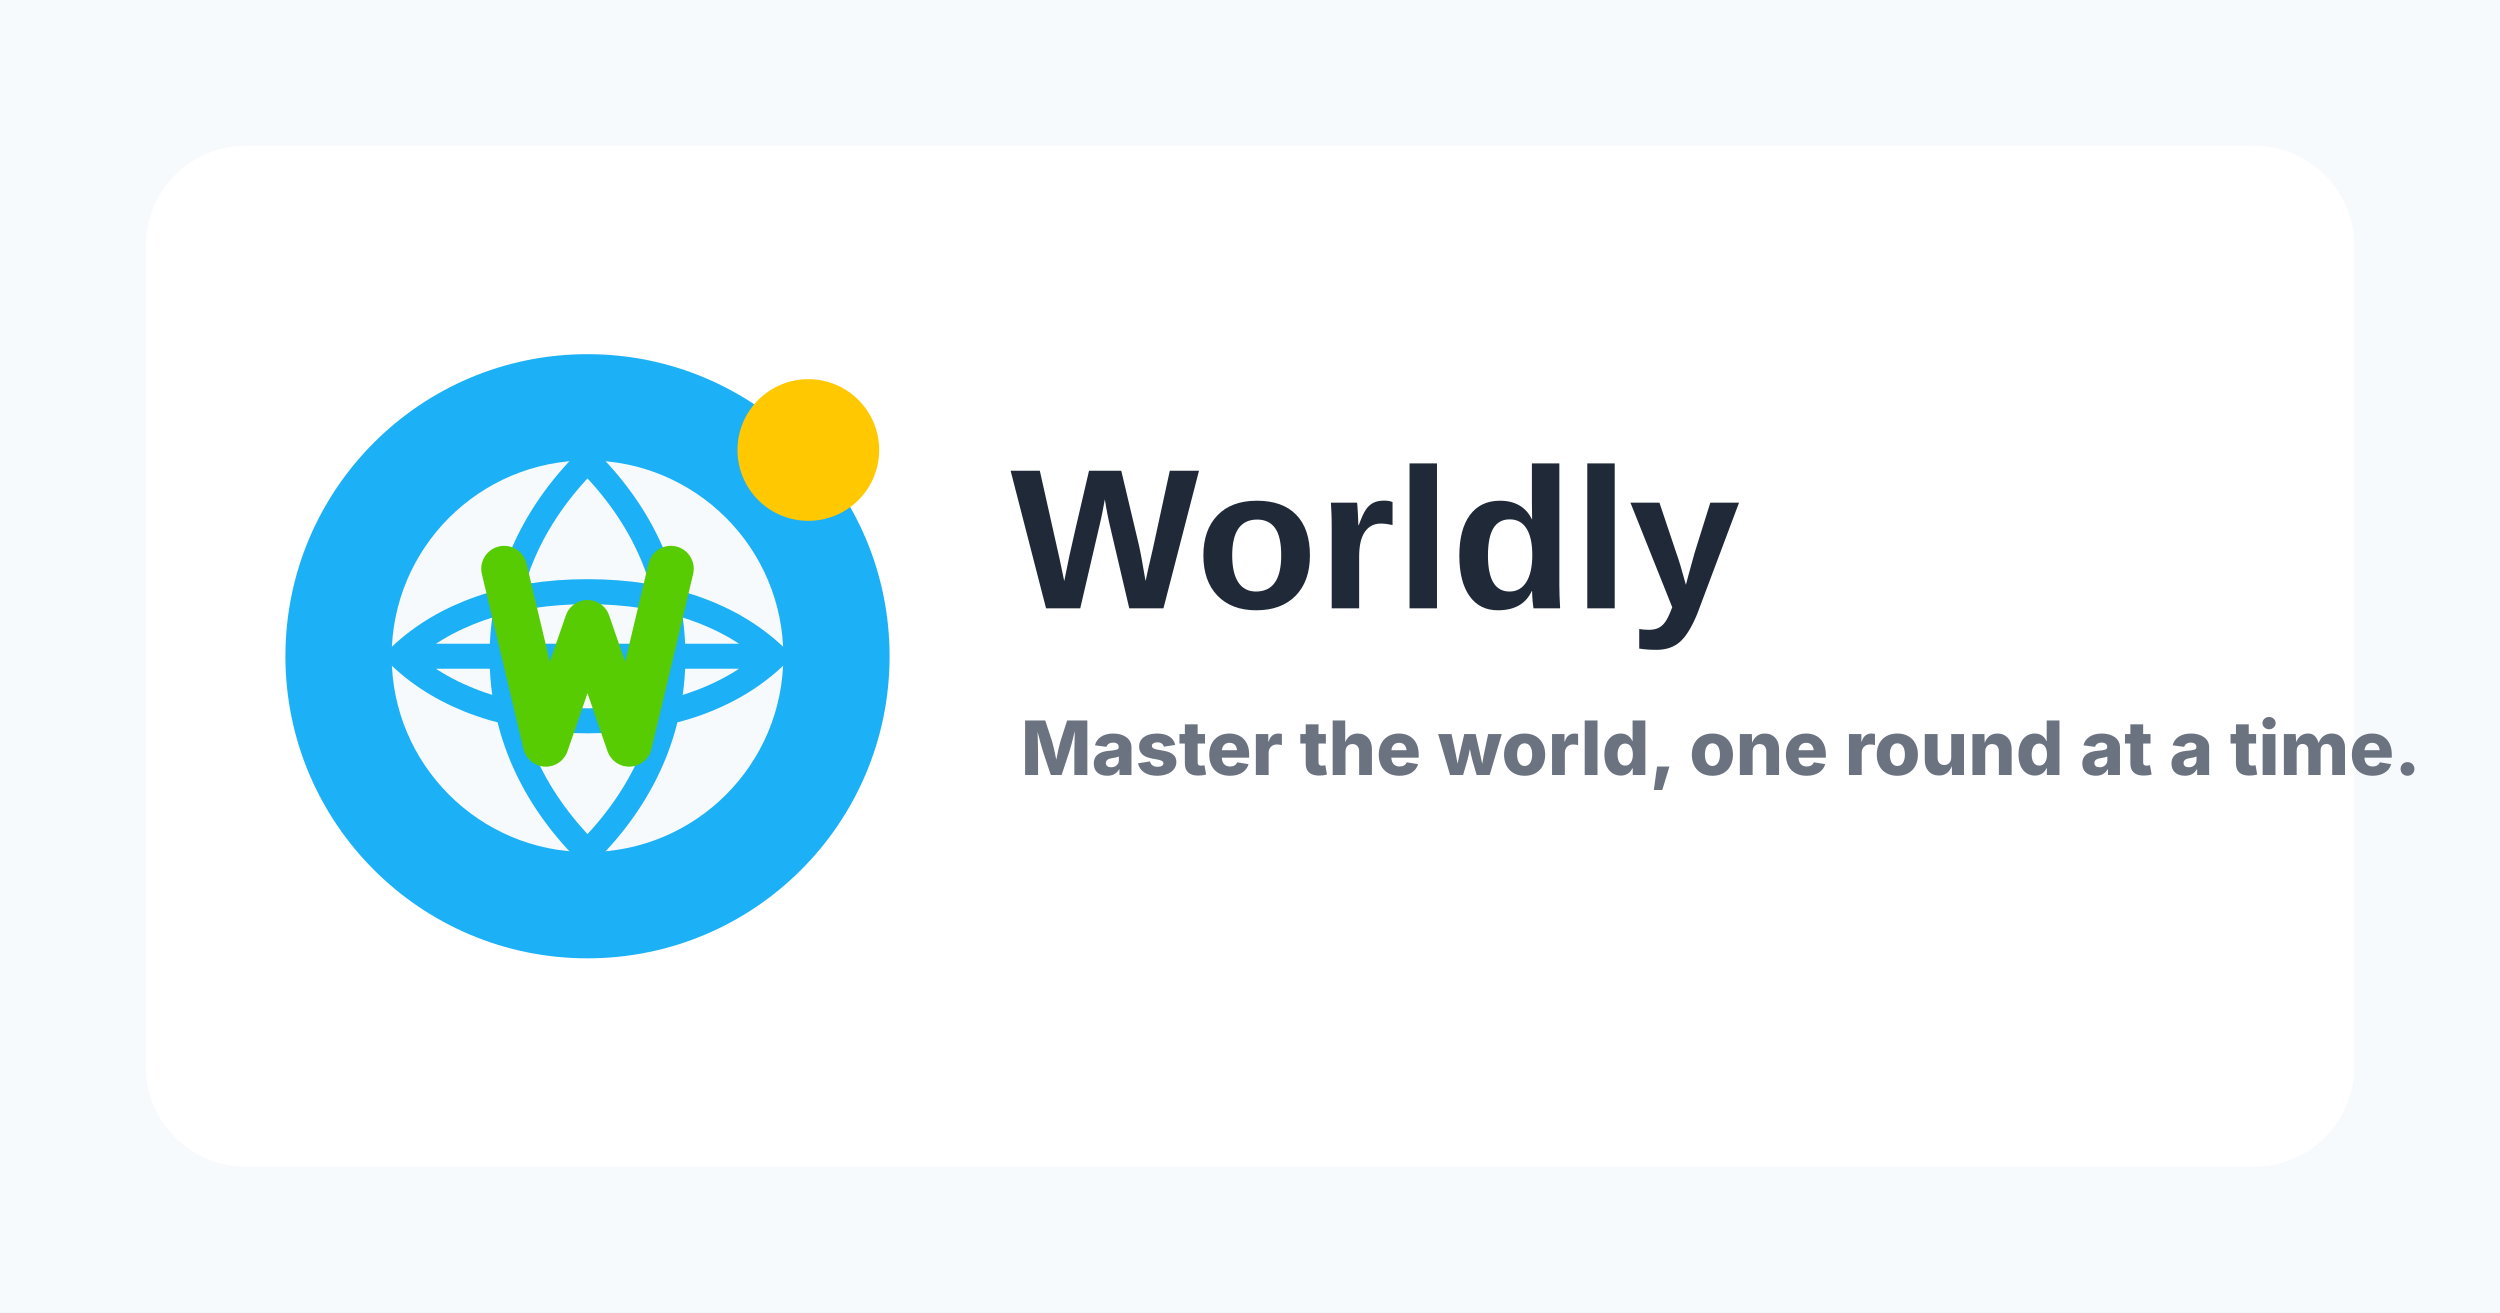
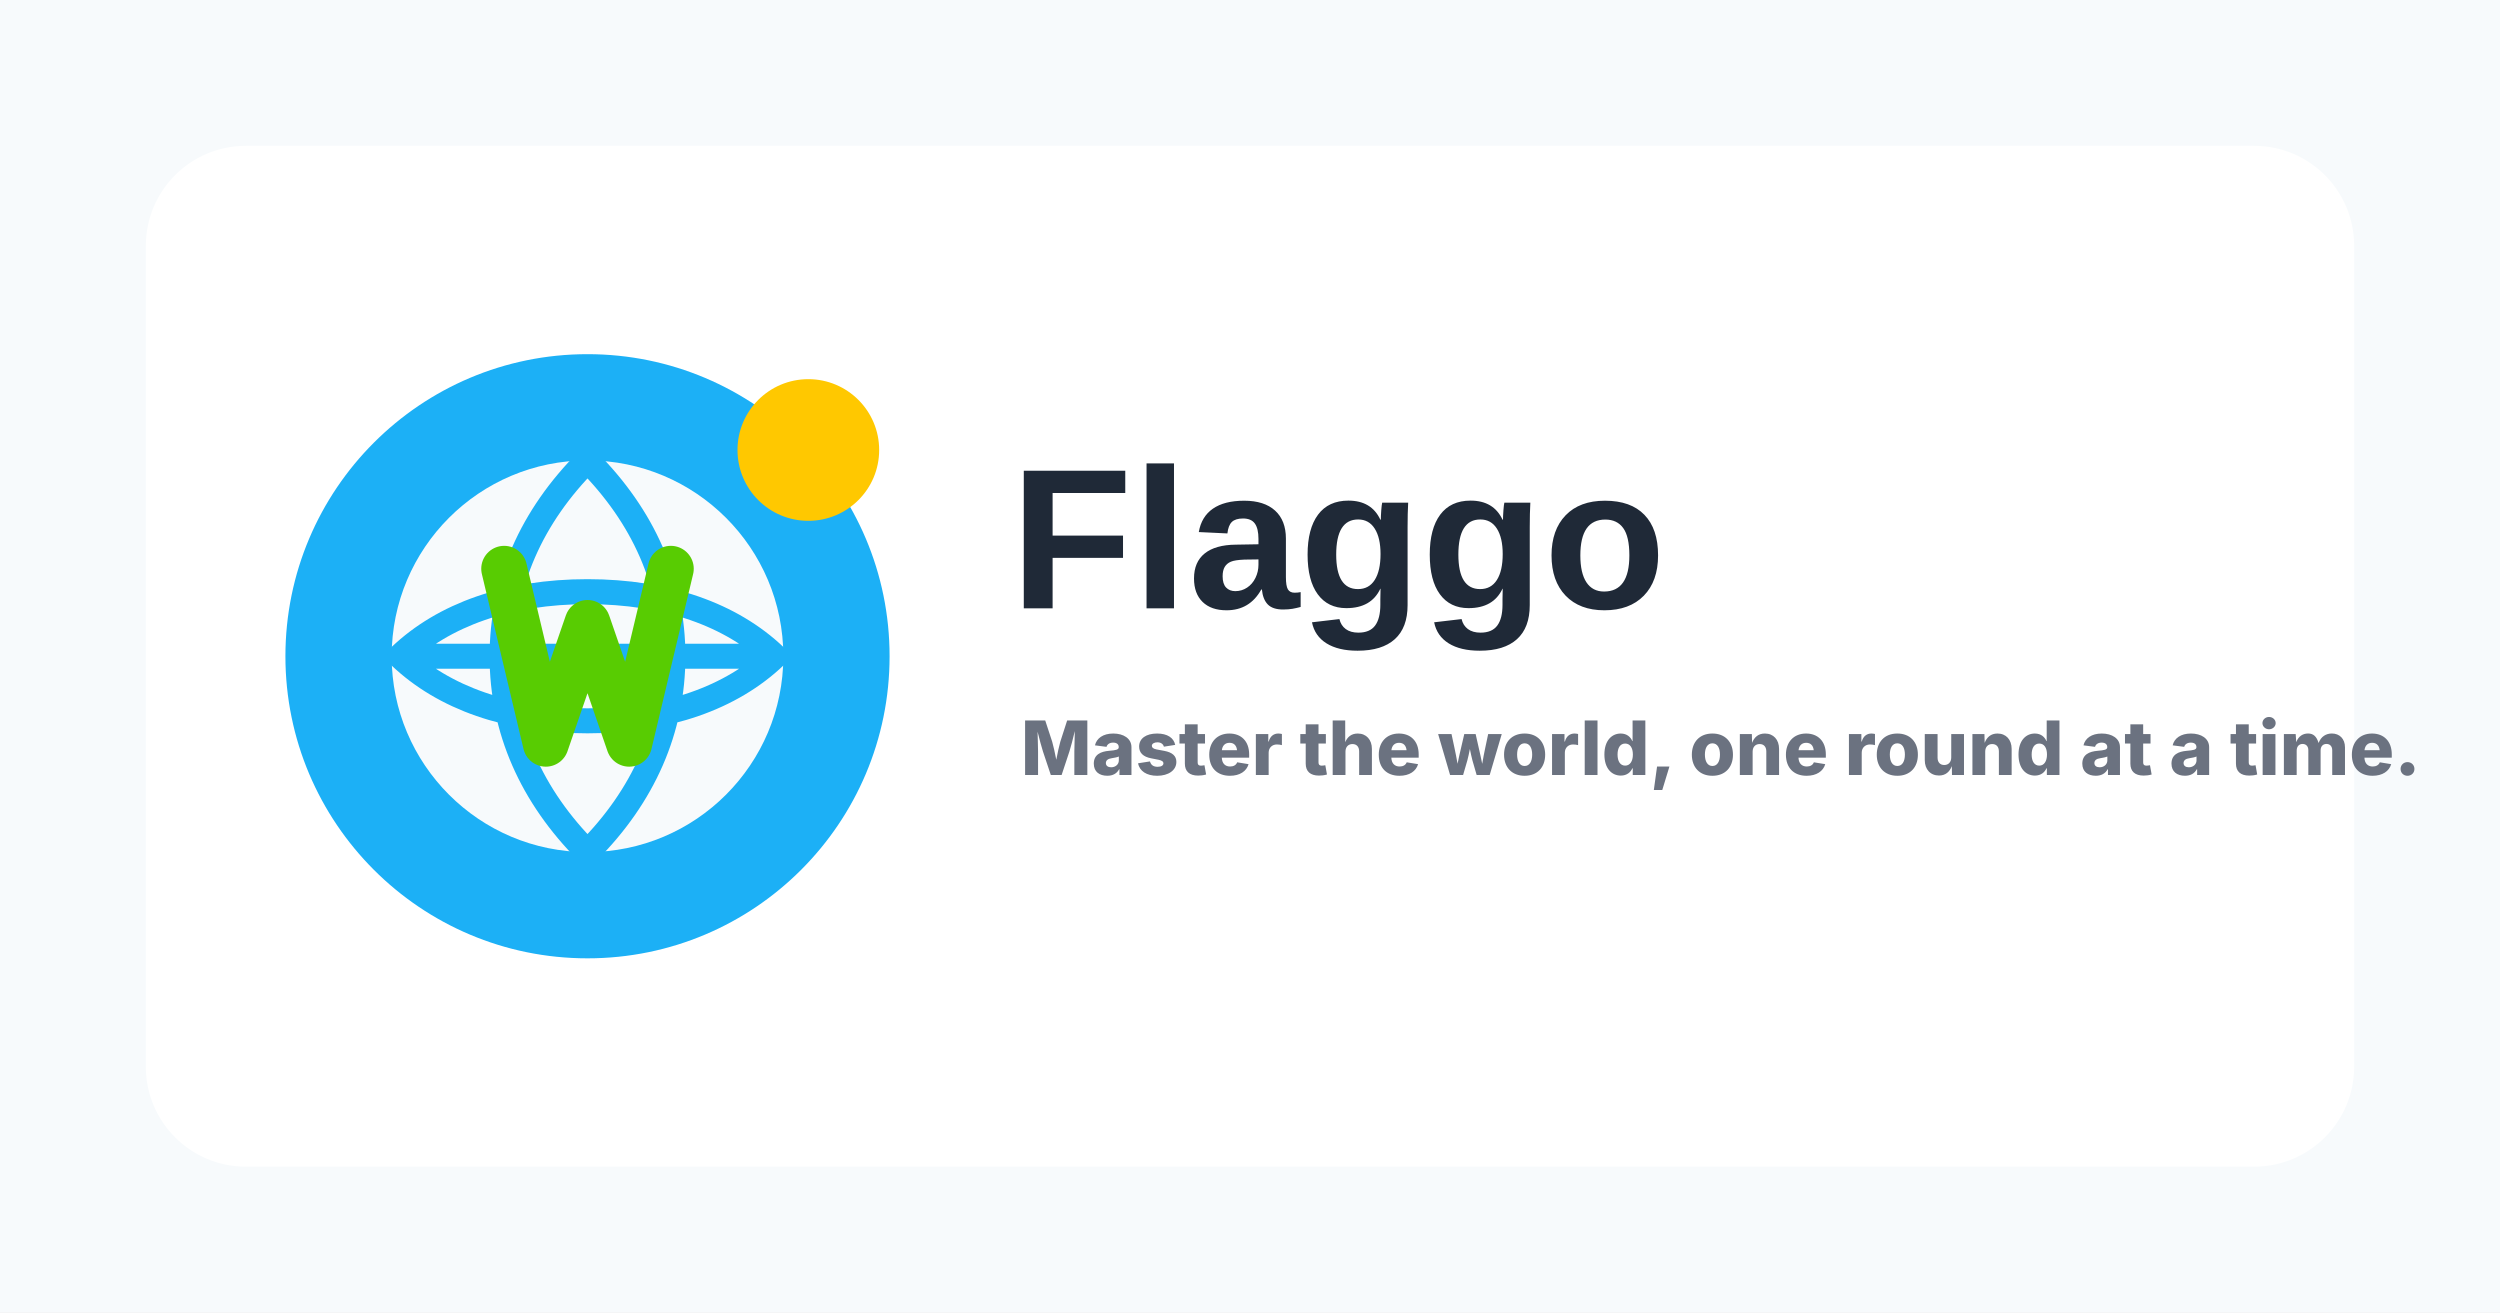
<svg xmlns="http://www.w3.org/2000/svg" width="1200" height="630" viewBox="0 0 1200 630">
  <rect width="1200" height="630" fill="#F7FAFC" />
  <rect x="70" y="70" width="1060" height="490" rx="48" fill="#fff" />
  <circle cx="282" cy="315" r="145" fill="#1CB0F6" />
  <circle cx="282" cy="315" r="94" fill="#F7FAFC" />
  <path d="M204 315h156M282 221c27 27 41 59 41 94s-14 67-41 94M282 221c-27 27-41 59-41 94s14 67 41 94M192 315c21-20 52-31 90-31s69 11 90 31M192 315c21 20 52 31 90 31s69-11 90-31" fill="none" stroke="#1CB0F6" stroke-width="12" stroke-linecap="round" />
  <path d="M242 273l20 84 20-58 20 58 20-84" fill="none" stroke="#58CC02" stroke-width="22" stroke-linecap="round" stroke-linejoin="round" />
  <circle cx="388" cy="216" r="34" fill="#FFC800" />
-   <text x="485" y="292" font-family="Nunito, Arial, sans-serif" font-size="96" font-weight="900" fill="#1F2937">Worldly</text>
+   <text x="485" y="292" font-family="Nunito, Arial, sans-serif" font-size="96" font-weight="900" fill="#1F2937">Flaggo</text>
  <text x="490" y="372" font-family="Inter, Arial, sans-serif" font-size="36" font-weight="800" fill="#6B7280">Master the world, one round at a time.</text>
</svg>
